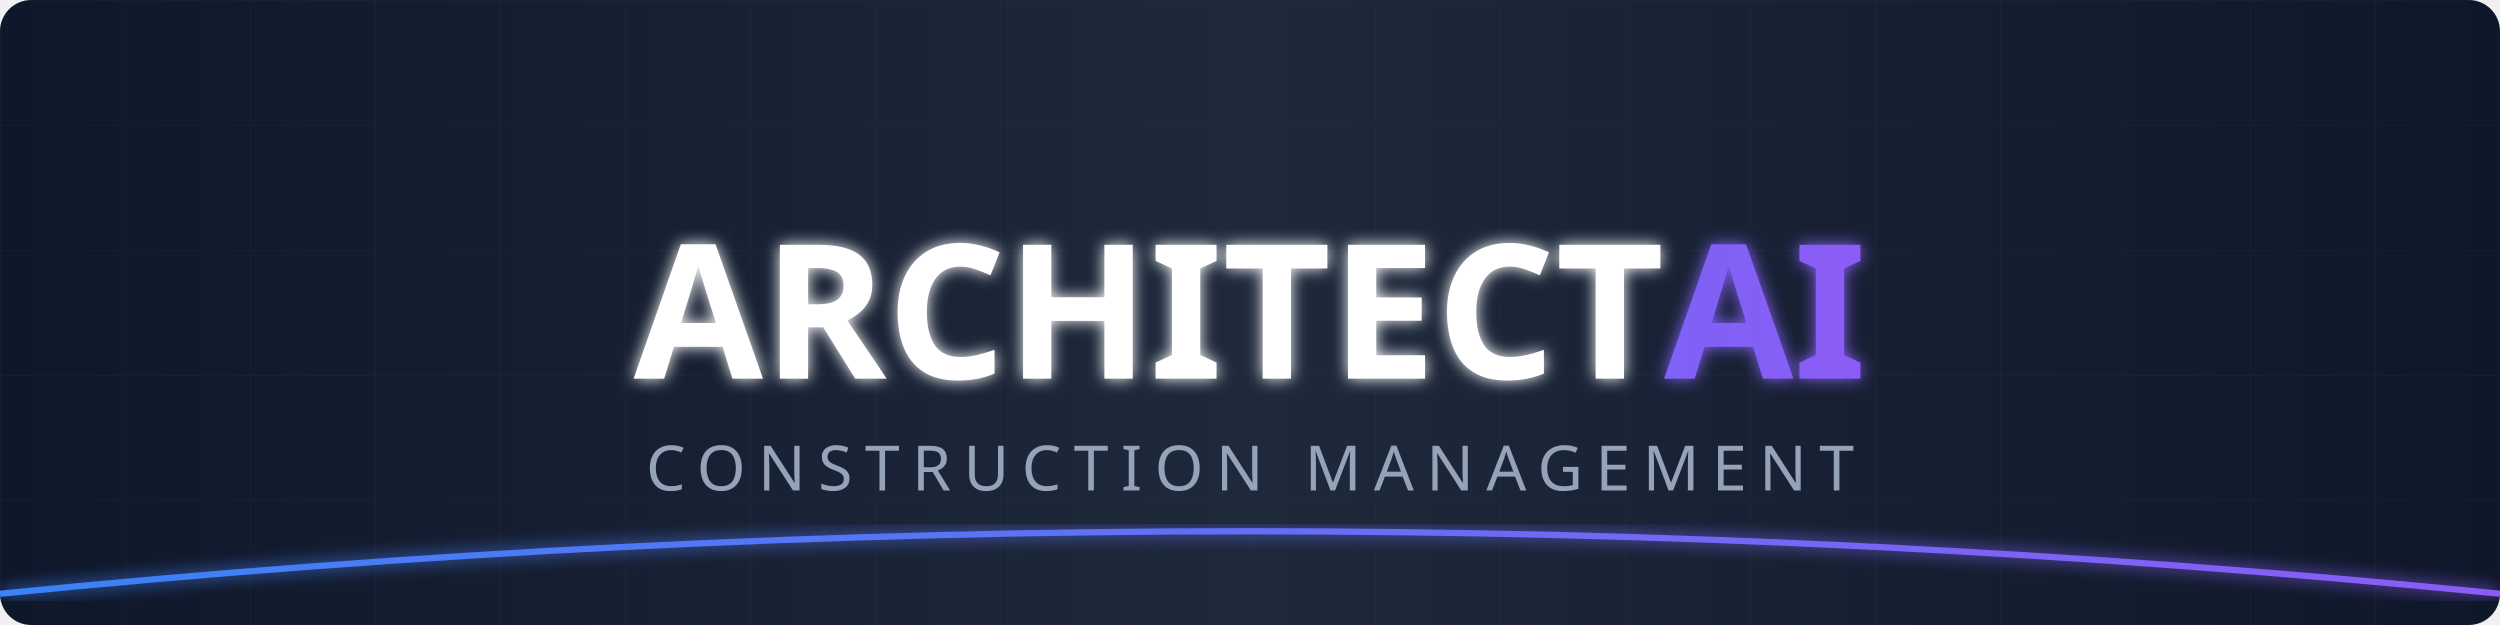
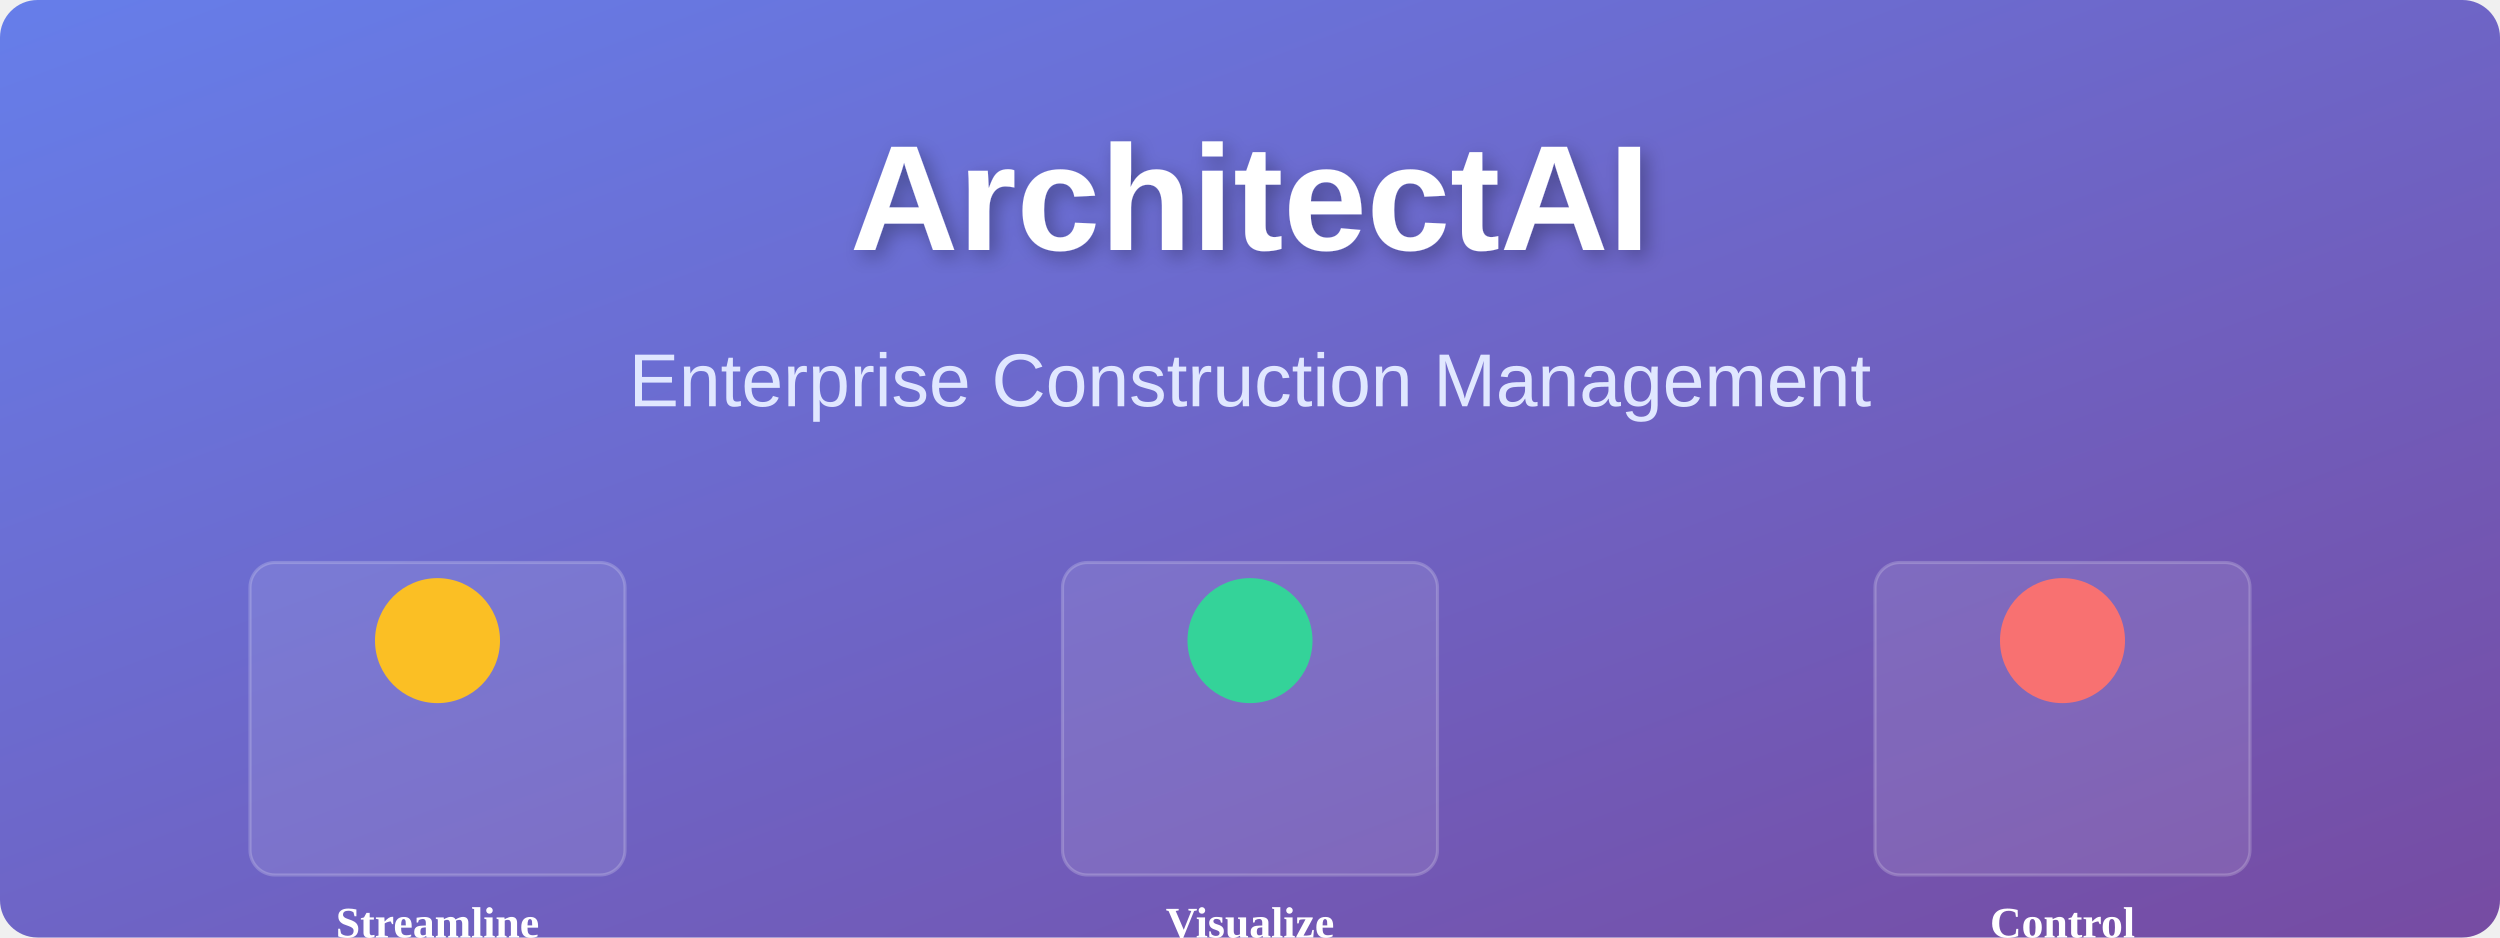
- <svg xmlns="http://www.w3.org/2000/svg" width="800" height="200" viewBox="0 0 800 200">
+ <svg xmlns="http://www.w3.org/2000/svg" width="800" height="300" viewBox="0 0 800 300">
  <defs>
-     <linearGradient id="grad1" x1="0%" y1="0%" x2="100%" y2="0%">
-       <stop offset="0%" style="stop-color:#0f172a;stop-opacity:1" />
-       <stop offset="50%" style="stop-color:#1e293b;stop-opacity:1" />
-       <stop offset="100%" style="stop-color:#0f172a;stop-opacity:1" />
+     <linearGradient id="bgGrad" x1="0%" y1="0%" x2="100%" y2="100%">
+       <stop offset="0%" style="stop-color:#667eea;stop-opacity:1" />
+       <stop offset="100%" style="stop-color:#764ba2;stop-opacity:1" />
    </linearGradient>
-     <linearGradient id="neon" x1="0%" y1="0%" x2="100%" y2="0%">
-       <stop offset="0%" stop-color="#3b82f6">
-         <animate attributeName="stop-color" values="#3b82f6;#8b5cf6;#3b82f6" dur="4s" repeatCount="indefinite" />
-       </stop>
-       <stop offset="100%" stop-color="#8b5cf6">
-         <animate attributeName="stop-color" values="#8b5cf6;#3b82f6;#8b5cf6" dur="4s" repeatCount="indefinite" />
-       </stop>
-     </linearGradient>
-     <filter id="glow">
-       <feGaussianBlur stdDeviation="2.5" result="coloredBlur" />
+     <filter id="dropShadow" x="-20%" y="-20%" width="140%" height="140%">
+       <feGaussianBlur in="SourceAlpha" stdDeviation="3" />
+       <feOffset dx="2" dy="2" result="offsetblur" />
+       <feComponentTransfer>
+         <feFuncA type="linear" slope="0.3" />
+       </feComponentTransfer>
      <feMerge>
-         <feMergeNode in="coloredBlur" />
+         <feMergeNode />
        <feMergeNode in="SourceGraphic" />
      </feMerge>
    </filter>
  </defs>
-   <rect width="100%" height="100%" fill="url(#grad1)" rx="10" />
-   <pattern id="grid" width="40" height="40" patternUnits="userSpaceOnUse">
-     <path d="M 40 0 L 0 0 0 40" fill="none" stroke="#334155" stroke-width="0.5" />
-   </pattern>
-   <rect width="100%" height="100%" fill="url(#grid)" opacity="0.2" rx="10" />
-   <path d="M0 190 Q 400 150 800 190" stroke="url(#neon)" stroke-width="2" fill="none" filter="url(#glow)">
-     <animate attributeName="d" values="M0 190 Q 400 150 800 190;M0 190 Q 400 230 800 190;M0 190 Q 400 150 800 190" dur="10s" repeatCount="indefinite" />
-   </path>
-   <text x="50%" y="50%" dominant-baseline="middle" text-anchor="middle" font-family="sans-serif" font-size="60" font-weight="bold" fill="white" filter="url(#glow)">
-     ARCHITECT<tspan fill="url(#neon)">AI</tspan>
+   <rect width="100%" height="100%" fill="url(#bgGrad)" rx="12" />
+   <text x="400" y="80" font-size="48" font-weight="bold" fill="white" text-anchor="middle" font-family="Arial, sans-serif" filter="url(#dropShadow)">
+     ArchitectAI
  </text>
-   <text x="50%" y="75%" dominant-baseline="middle" text-anchor="middle" font-family="sans-serif" font-size="20" fill="#94a3b8" letter-spacing="4">
-     CONSTRUCTION MANAGEMENT
+   <text x="400" y="130" font-size="24" fill="#e0e7ff" text-anchor="middle" font-family="Arial, sans-serif">
+     Enterprise Construction Management
  </text>
+   <g transform="translate(0, 20)">
+     <rect x="80" y="160" width="120" height="100" fill="rgba(255,255,255,0.1)" rx="8" stroke="rgba(255,255,255,0.2)" stroke-width="1" />
+     <circle cx="140" cy="185" r="20" fill="#fbbf24" />
+     <text x="140" y="280" font-size="14" fill="white" text-anchor="middle" font-weight="bold">Streamline</text>
+     <rect x="340" y="160" width="120" height="100" fill="rgba(255,255,255,0.1)" rx="8" stroke="rgba(255,255,255,0.2)" stroke-width="1" />
+     <circle cx="400" cy="185" r="20" fill="#34d399" />
+     <text x="400" y="280" font-size="14" fill="white" text-anchor="middle" font-weight="bold">Visualize</text>
+     <rect x="600" y="160" width="120" height="100" fill="rgba(255,255,255,0.1)" rx="8" stroke="rgba(255,255,255,0.2)" stroke-width="1" />
+     <circle cx="660" cy="185" r="20" fill="#f87171" />
+     <text x="660" y="280" font-size="14" fill="white" text-anchor="middle" font-weight="bold">Control</text>
+   </g>
</svg>
